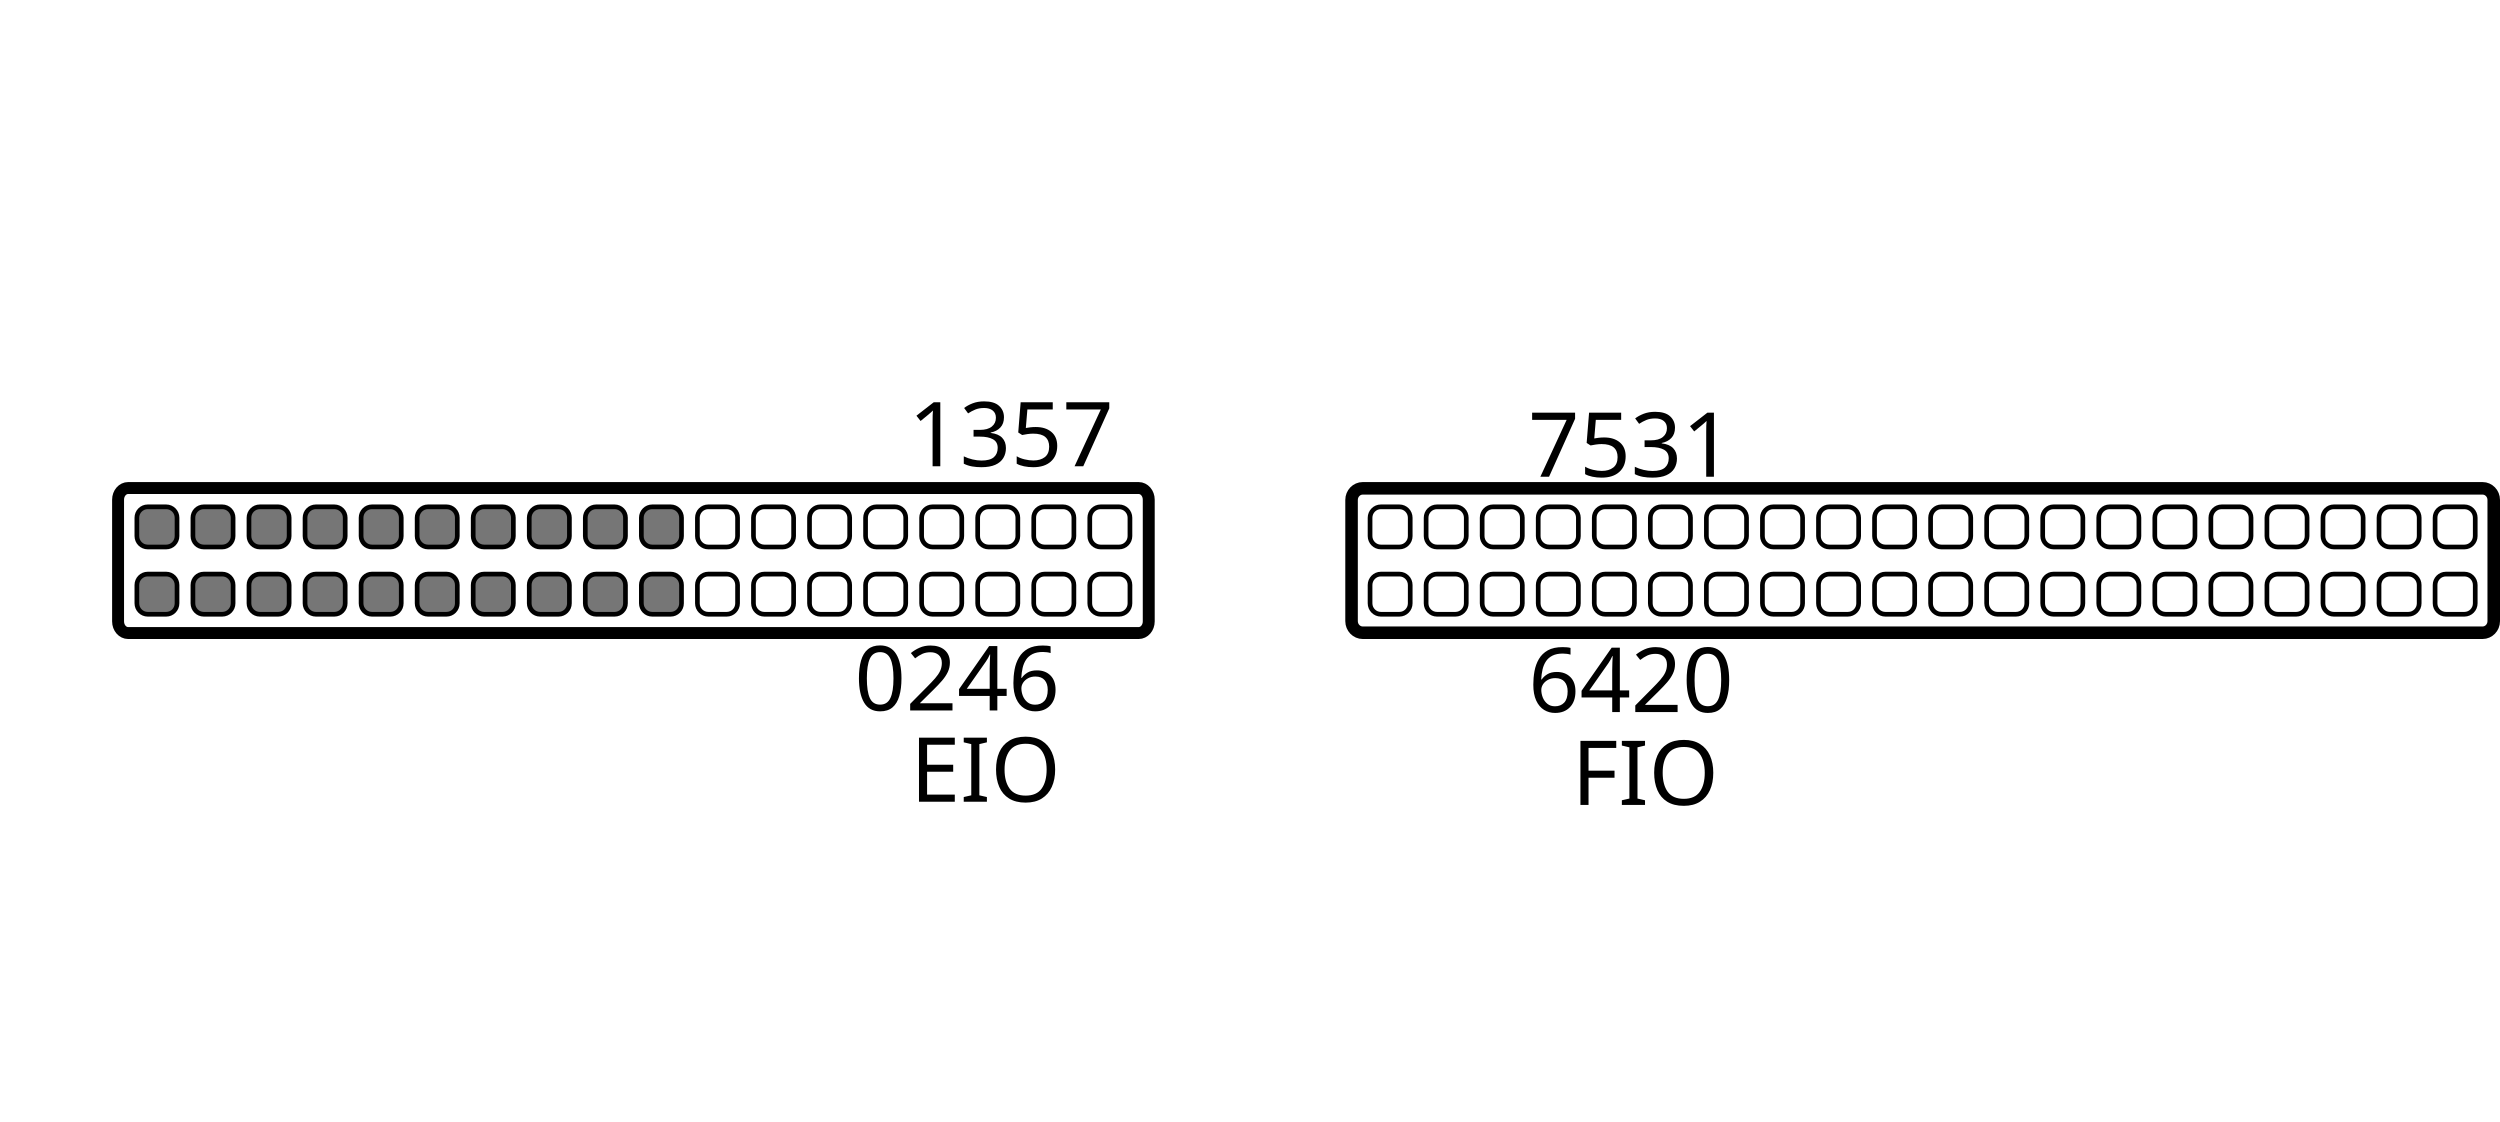
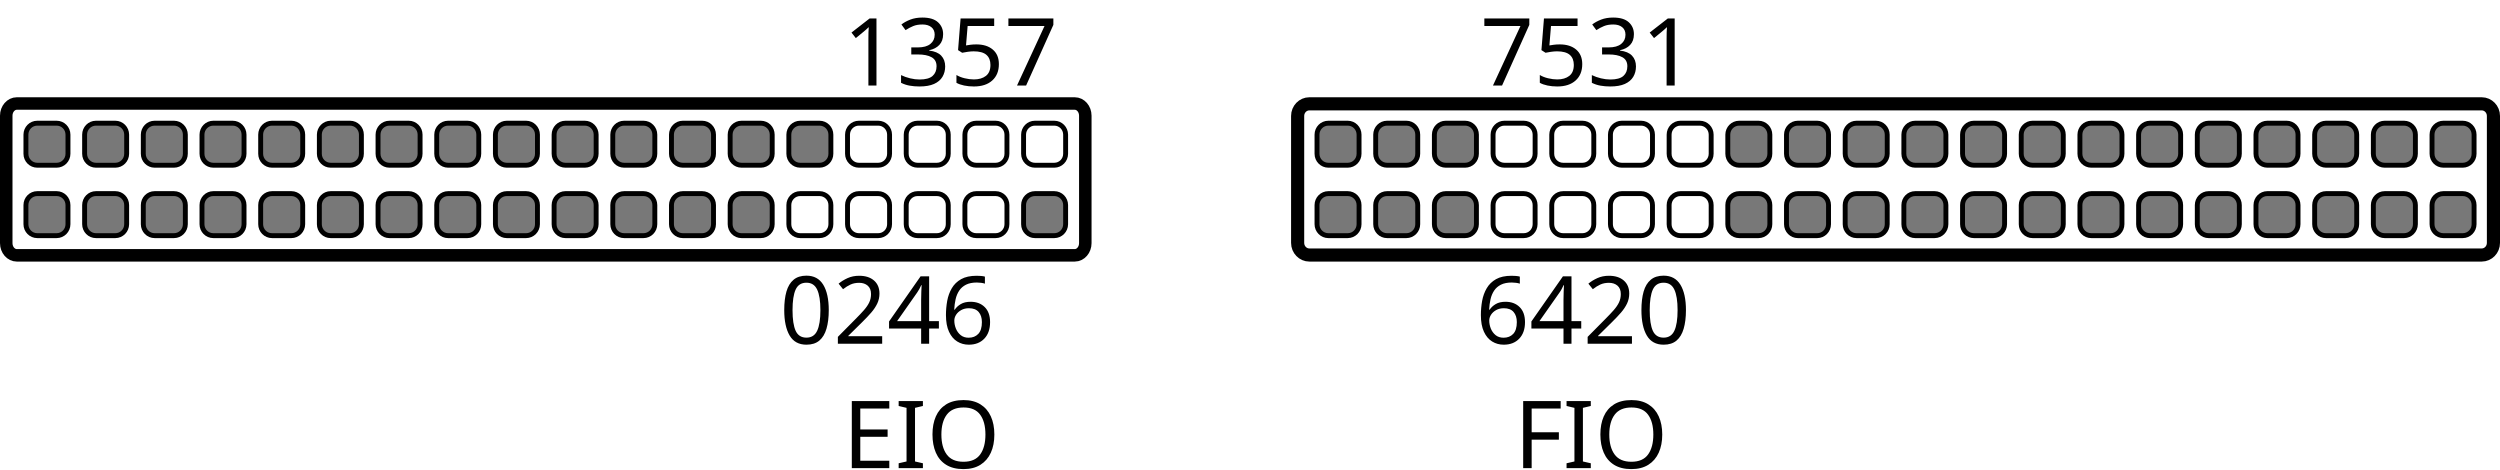
- <svg xmlns="http://www.w3.org/2000/svg" width="1115" height="500" id="svg2" version="1.1">
+ <svg xmlns="http://www.w3.org/2000/svg" width="1065" height="200" id="svg2" version="1.1">
  <defs id="defs4" />
-   <g id="layer1" transform="translate(0,-552.3622)">
-     <rect style="fill:none;stroke:#000000;stroke-width:5.321;stroke-miterlimit:4;stroke-opacity:1;stroke-dasharray:none" id="rect2985" width="459.679" height="64.679" x="52.661" y="770.023" rx="4.506" ry="5.192" />
-     <rect style="fill:#767676;stroke:#000000;stroke-width:2.09;stroke-miterlimit:4;stroke-opacity:1;stroke-dasharray:none;fill-opacity:1" id="rect3757-7-2" width="17.91" height="17.91" x="61.045" y="778.407" rx="4.824" ry="4.88" />
-     <rect style="fill:#767676;stroke:#000000;stroke-width:2.09;stroke-miterlimit:4;stroke-opacity:1;stroke-dasharray:none;fill-opacity:1" id="rect3757-7-0-4" width="17.91" height="17.91" x="61.045" y="808.407" rx="4.824" ry="4.88" />
-     <rect style="fill:#767676;stroke:#000000;stroke-width:2.09;stroke-miterlimit:4;stroke-opacity:1;stroke-dasharray:none;fill-opacity:1" id="rect3757-7-3-9" width="17.91" height="17.91" x="86.045" y="778.407" rx="4.824" ry="4.88" />
-     <rect style="fill:#767676;stroke:#000000;stroke-width:2.09;stroke-miterlimit:4;stroke-opacity:1;stroke-dasharray:none;fill-opacity:1" id="rect3757-7-0-5-9" width="17.91" height="17.91" x="86.045" y="808.407" rx="4.824" ry="4.88" />
-     <rect style="fill:#767676;stroke:#000000;stroke-width:2.09;stroke-miterlimit:4;stroke-opacity:1;stroke-dasharray:none;fill-opacity:1" id="rect3757-7-7" width="17.91" height="17.91" x="111.045" y="778.407" rx="4.824" ry="4.88" />
-     <rect style="fill:#767676;stroke:#000000;stroke-width:2.09;stroke-miterlimit:4;stroke-opacity:1;stroke-dasharray:none;fill-opacity:1" id="rect3757-7-0-8" width="17.91" height="17.91" x="111.045" y="808.407" rx="4.824" ry="4.88" />
-     <rect style="fill:#767676;stroke:#000000;stroke-width:2.09;stroke-miterlimit:4;stroke-opacity:1;stroke-dasharray:none;fill-opacity:1" id="rect3757-7-3-2" width="17.91" height="17.91" x="136.045" y="778.407" rx="4.824" ry="4.88" />
-     <rect style="fill:#767676;stroke:#000000;stroke-width:2.09;stroke-miterlimit:4;stroke-opacity:1;stroke-dasharray:none;fill-opacity:1" id="rect3757-7-0-5-0" width="17.91" height="17.91" x="136.045" y="808.407" rx="4.824" ry="4.88" />
-     <rect style="fill:#767676;stroke:#000000;stroke-width:2.09;stroke-miterlimit:4;stroke-opacity:1;stroke-dasharray:none;fill-opacity:1" id="rect3757-7-2-7" width="17.91" height="17.91" x="161.045" y="778.407" rx="4.824" ry="4.88" />
-     <rect style="fill:#767676;stroke:#000000;stroke-width:2.09;stroke-miterlimit:4;stroke-opacity:1;stroke-dasharray:none;fill-opacity:1" id="rect3757-7-0-4-1" width="17.91" height="17.91" x="161.045" y="808.407" rx="4.824" ry="4.88" />
-     <rect style="fill:#767676;stroke:#000000;stroke-width:2.09;stroke-miterlimit:4;stroke-opacity:1;stroke-dasharray:none;fill-opacity:1" id="rect3757-7-3-9-4" width="17.91" height="17.91" x="186.045" y="778.407" rx="4.824" ry="4.88" />
-     <rect style="fill:#767676;stroke:#000000;stroke-width:2.09;stroke-miterlimit:4;stroke-opacity:1;stroke-dasharray:none;fill-opacity:1" id="rect3757-7-0-5-9-6" width="17.91" height="17.91" x="186.045" y="808.407" rx="4.824" ry="4.88" />
-     <rect style="fill:#767676;stroke:#000000;stroke-width:2.09;stroke-miterlimit:4;stroke-opacity:1;stroke-dasharray:none;fill-opacity:1" id="rect3757-7-2-7-3" width="17.91" height="17.91" x="236.045" y="778.407" rx="4.824" ry="4.88" />
-     <rect style="fill:#767676;stroke:#000000;stroke-width:2.09;stroke-miterlimit:4;stroke-opacity:1;stroke-dasharray:none;fill-opacity:1" id="rect3757-7-0-4-1-9" width="17.91" height="17.91" x="236.045" y="808.407" rx="4.824" ry="4.88" />
-     <rect style="fill:#767676;stroke:#000000;stroke-width:2.09;stroke-miterlimit:4;stroke-opacity:1;stroke-dasharray:none;fill-opacity:1" id="rect3757-7-3-9-4-9" width="17.91" height="17.91" x="211.045" y="778.407" rx="4.824" ry="4.88" />
-     <rect style="fill:#767676;stroke:#000000;stroke-width:2.09;stroke-miterlimit:4;stroke-opacity:1;stroke-dasharray:none;fill-opacity:1" id="rect3757-7-0-5-9-6-1" width="17.91" height="17.91" x="211.045" y="808.407" rx="4.824" ry="4.88" />
-     <rect style="fill:#767676;stroke:#000000;stroke-width:2.09;stroke-miterlimit:4;stroke-opacity:1;stroke-dasharray:none;fill-opacity:1" id="rect3757-7-31" width="17.91" height="17.91" x="261.045" y="778.407" rx="4.824" ry="4.88" />
-     <rect style="fill:#767676;stroke:#000000;stroke-width:2.09;stroke-miterlimit:4;stroke-opacity:1;stroke-dasharray:none;fill-opacity:1" id="rect3757-7-0-9" width="17.91" height="17.91" x="261.045" y="808.407" rx="4.824" ry="4.88" />
-     <rect style="fill:#767676;stroke:#000000;stroke-width:2.09;stroke-miterlimit:4;stroke-opacity:1;stroke-dasharray:none;fill-opacity:1" id="rect3757-7-3-96" width="17.91" height="17.91" x="286.045" y="778.407" rx="4.824" ry="4.88" />
-     <rect style="fill:#767676;stroke:#000000;stroke-width:2.09;stroke-miterlimit:4;stroke-opacity:1;stroke-dasharray:none;fill-opacity:1" id="rect3757-7-0-5-1" width="17.91" height="17.91" x="286.045" y="808.407" rx="4.824" ry="4.88" />
-     <rect style="fill:none;stroke:#000000;stroke-width:2.09;stroke-miterlimit:4;stroke-opacity:1;stroke-dasharray:none" id="rect3757-7-2-71" width="17.91" height="17.91" x="311.045" y="778.407" rx="4.824" ry="4.88" />
-     <rect style="fill:none;stroke:#000000;stroke-width:2.09;stroke-miterlimit:4;stroke-opacity:1;stroke-dasharray:none" id="rect3757-7-0-4-4" width="17.91" height="17.91" x="311.045" y="808.407" rx="4.824" ry="4.88" />
-     <rect style="fill:none;stroke:#000000;stroke-width:2.09;stroke-miterlimit:4;stroke-opacity:1;stroke-dasharray:none" id="rect3757-7-3-9-0" width="17.91" height="17.91" x="336.045" y="778.407" rx="4.824" ry="4.88" />
-     <rect style="fill:none;stroke:#000000;stroke-width:2.09;stroke-miterlimit:4;stroke-opacity:1;stroke-dasharray:none" id="rect3757-7-0-5-9-2" width="17.91" height="17.91" x="336.045" y="808.407" rx="4.824" ry="4.88" />
-     <rect style="fill:none;stroke:#000000;stroke-width:2.09;stroke-miterlimit:4;stroke-opacity:1;stroke-dasharray:none" id="rect3757-7-7-5" width="17.91" height="17.91" x="361.045" y="778.407" rx="4.824" ry="4.88" />
-     <rect style="fill:none;stroke:#000000;stroke-width:2.09;stroke-miterlimit:4;stroke-opacity:1;stroke-dasharray:none" id="rect3757-7-0-8-8" width="17.91" height="17.91" x="361.045" y="808.407" rx="4.824" ry="4.88" />
-     <rect style="fill:none;stroke:#000000;stroke-width:2.09;stroke-miterlimit:4;stroke-opacity:1;stroke-dasharray:none" id="rect3757-7-3-2-0" width="17.91" height="17.91" x="386.045" y="778.407" rx="4.824" ry="4.88" />
-     <rect style="fill:none;stroke:#000000;stroke-width:2.09;stroke-miterlimit:4;stroke-opacity:1;stroke-dasharray:none" id="rect3757-7-0-5-0-1" width="17.91" height="17.91" x="386.045" y="808.407" rx="4.824" ry="4.88" />
-     <rect style="fill:none;stroke:#000000;stroke-width:2.09;stroke-miterlimit:4;stroke-opacity:1;stroke-dasharray:none" id="rect3757-7-2-7-6" width="17.91" height="17.91" x="411.045" y="778.407" rx="4.824" ry="4.88" />
-     <rect style="fill:none;stroke:#000000;stroke-width:2.09;stroke-miterlimit:4;stroke-opacity:1;stroke-dasharray:none" id="rect3757-7-0-4-1-97" width="17.91" height="17.91" x="411.045" y="808.407" rx="4.824" ry="4.88" />
-     <rect style="fill:none;stroke:#000000;stroke-width:2.09;stroke-miterlimit:4;stroke-opacity:1;stroke-dasharray:none" id="rect3757-7-3-9-4-0" width="17.91" height="17.91" x="436.045" y="778.407" rx="4.824" ry="4.88" />
-     <rect style="fill:none;stroke:#000000;stroke-width:2.09;stroke-miterlimit:4;stroke-opacity:1;stroke-dasharray:none" id="rect3757-7-0-5-9-6-5" width="17.91" height="17.91" x="436.045" y="808.407" rx="4.824" ry="4.88" />
-     <rect style="fill:none;stroke:#000000;stroke-width:2.09;stroke-miterlimit:4;stroke-opacity:1;stroke-dasharray:none" id="rect3757-7-2-7-3-1" width="17.91" height="17.91" x="486.045" y="778.407" rx="4.824" ry="4.88" />
-     <rect style="fill:none;stroke:#000000;stroke-width:2.09;stroke-miterlimit:4;stroke-opacity:1;stroke-dasharray:none" id="rect3757-7-0-4-1-9-3" width="17.91" height="17.91" x="486.045" y="808.407" rx="4.824" ry="4.88" />
-     <rect style="fill:none;stroke:#000000;stroke-width:2.09;stroke-miterlimit:4;stroke-opacity:1;stroke-dasharray:none;fill-opacity:1" id="rect3757-7-3-9-4-9-2" width="17.91" height="17.91" x="461.045" y="778.407" rx="4.824" ry="4.88" />
-     <rect style="fill:none;stroke:#000000;stroke-width:2.09;stroke-miterlimit:4;stroke-opacity:1;stroke-dasharray:none" id="rect3757-7-0-5-9-6-1-9" width="17.91" height="17.91" x="461.045" y="808.407" rx="4.824" ry="4.88" />
-     <g id="g4463" transform="translate(0,215)">
-       <rect ry="5.17" rx="4.993" y="555.157" x="602.795" height="64.41" width="509.41" id="rect2985-3" style="fill:none;stroke:#000000;stroke-width:5.59;stroke-miterlimit:4;stroke-opacity:1;stroke-dasharray:none" />
-       <rect ry="4.88" rx="4.824" y="563.407" x="611.045" height="17.91" width="17.91" id="rect3757-7-1" style="fill:none;stroke:#000000;stroke-width:2.09;stroke-miterlimit:4;stroke-opacity:1;stroke-dasharray:none" />
-       <rect ry="4.88" rx="4.824" y="593.407" x="611.045" height="17.91" width="17.91" id="rect3757-7-0-99" style="fill:none;stroke:#000000;stroke-width:2.09;stroke-miterlimit:4;stroke-opacity:1;stroke-dasharray:none" />
-       <rect ry="4.88" rx="4.824" y="563.407" x="636.045" height="17.91" width="17.91" id="rect3757-7-3-7" style="fill:none;stroke:#000000;stroke-width:2.09;stroke-miterlimit:4;stroke-opacity:1;stroke-dasharray:none" />
-       <rect ry="4.88" rx="4.824" y="593.407" x="636.045" height="17.91" width="17.91" id="rect3757-7-0-5-09" style="fill:none;stroke:#000000;stroke-width:2.09;stroke-miterlimit:4;stroke-opacity:1;stroke-dasharray:none" />
-       <rect ry="4.88" rx="4.824" y="563.407" x="661.045" height="17.91" width="17.91" id="rect3757-7-2-6" style="fill:none;stroke:#000000;stroke-width:2.09;stroke-miterlimit:4;stroke-opacity:1;stroke-dasharray:none" />
-       <rect ry="4.88" rx="4.824" y="593.407" x="661.045" height="17.91" width="17.91" id="rect3757-7-0-4-6" style="fill:none;stroke:#000000;stroke-width:2.09;stroke-miterlimit:4;stroke-opacity:1;stroke-dasharray:none" />
-       <rect ry="4.88" rx="4.824" y="563.407" x="686.045" height="17.91" width="17.91" id="rect3757-7-3-9-2" style="fill:none;stroke:#000000;stroke-width:2.09;stroke-miterlimit:4;stroke-opacity:1;stroke-dasharray:none" />
-       <rect ry="4.88" rx="4.824" y="593.407" x="686.045" height="17.91" width="17.91" id="rect3757-7-0-5-9-8" style="fill:none;stroke:#000000;stroke-width:2.09;stroke-miterlimit:4;stroke-opacity:1;stroke-dasharray:none" />
-       <rect ry="4.88" rx="4.824" y="563.407" x="711.045" height="17.91" width="17.91" id="rect3757-7-7-8" style="fill:none;stroke:#000000;stroke-width:2.09;stroke-miterlimit:4;stroke-opacity:1;stroke-dasharray:none" />
-       <rect ry="4.88" rx="4.824" y="593.407" x="711.045" height="17.91" width="17.91" id="rect3757-7-0-8-1" style="fill:none;stroke:#000000;stroke-width:2.09;stroke-miterlimit:4;stroke-opacity:1;stroke-dasharray:none" />
-       <rect ry="4.88" rx="4.824" y="563.407" x="736.045" height="17.91" width="17.91" id="rect3757-7-3-2-6" style="fill:none;stroke:#000000;stroke-width:2.09;stroke-miterlimit:4;stroke-opacity:1;stroke-dasharray:none" />
-       <rect ry="4.88" rx="4.824" y="593.407" x="736.045" height="17.91" width="17.91" id="rect3757-7-0-5-0-5" style="fill:none;stroke:#000000;stroke-width:2.09;stroke-miterlimit:4;stroke-opacity:1;stroke-dasharray:none" />
-       <rect ry="4.88" rx="4.824" y="563.407" x="761.045" height="17.91" width="17.91" id="rect3757-7-2-7-7" style="fill:none;stroke:#000000;stroke-width:2.09;stroke-miterlimit:4;stroke-opacity:1;stroke-dasharray:none" />
-       <rect ry="4.88" rx="4.824" y="593.407" x="761.045" height="17.91" width="17.91" id="rect3757-7-0-4-1-93" style="fill:none;stroke:#000000;stroke-width:2.09;stroke-miterlimit:4;stroke-opacity:1;stroke-dasharray:none" />
-       <rect ry="4.88" rx="4.824" y="563.407" x="786.045" height="17.91" width="17.91" id="rect3757-7-3-9-4-7" style="fill:none;stroke:#000000;stroke-width:2.09;stroke-miterlimit:4;stroke-opacity:1;stroke-dasharray:none" />
-       <rect ry="4.88" rx="4.824" y="593.407" x="786.045" height="17.91" width="17.91" id="rect3757-7-0-5-9-6-4" style="fill:none;stroke:#000000;stroke-width:2.09;stroke-miterlimit:4;stroke-opacity:1;stroke-dasharray:none" />
-       <rect ry="4.88" rx="4.824" y="563.407" x="836.045" height="17.91" width="17.91" id="rect3757-7-2-7-3-5" style="fill:none;stroke:#000000;stroke-width:2.09;stroke-miterlimit:4;stroke-opacity:1;stroke-dasharray:none" />
-       <rect ry="4.88" rx="4.824" y="593.407" x="836.045" height="17.91" width="17.91" id="rect3757-7-0-4-1-9-5" style="fill:none;stroke:#000000;stroke-width:2.09;stroke-miterlimit:4;stroke-opacity:1;stroke-dasharray:none" />
-       <rect ry="4.88" rx="4.824" y="563.407" x="811.045" height="17.91" width="17.91" id="rect3757-7-3-9-4-9-7" style="fill:none;stroke:#000000;stroke-width:2.09;stroke-miterlimit:4;stroke-opacity:1;stroke-dasharray:none" />
-       <rect ry="4.88" rx="4.824" y="593.407" x="811.045" height="17.91" width="17.91" id="rect3757-7-0-5-9-6-1-4" style="fill:none;stroke:#000000;stroke-width:2.09;stroke-miterlimit:4;stroke-opacity:1;stroke-dasharray:none" />
-       <rect ry="4.88" rx="4.824" y="563.407" x="861.045" height="17.91" width="17.91" id="rect3757-7-31-9" style="fill:none;stroke:#000000;stroke-width:2.09;stroke-miterlimit:4;stroke-opacity:1;stroke-dasharray:none" />
-       <rect ry="4.88" rx="4.824" y="593.407" x="861.045" height="17.91" width="17.91" id="rect3757-7-0-9-1" style="fill:none;stroke:#000000;stroke-width:2.09;stroke-miterlimit:4;stroke-opacity:1;stroke-dasharray:none" />
-       <rect ry="4.88" rx="4.824" y="563.407" x="886.045" height="17.91" width="17.91" id="rect3757-7-3-96-9" style="fill:none;stroke:#000000;stroke-width:2.09;stroke-miterlimit:4;stroke-opacity:1;stroke-dasharray:none" />
-       <rect ry="4.88" rx="4.824" y="593.407" x="886.045" height="17.91" width="17.91" id="rect3757-7-0-5-1-9" style="fill:none;stroke:#000000;stroke-width:2.09;stroke-miterlimit:4;stroke-opacity:1;stroke-dasharray:none" />
-       <rect ry="4.88" rx="4.824" y="563.407" x="911.045" height="17.91" width="17.91" id="rect3757-7-2-71-4" style="fill:none;stroke:#000000;stroke-width:2.09;stroke-miterlimit:4;stroke-opacity:1;stroke-dasharray:none" />
-       <rect ry="4.88" rx="4.824" y="593.407" x="911.045" height="17.91" width="17.91" id="rect3757-7-0-4-4-9" style="fill:none;stroke:#000000;stroke-width:2.09;stroke-miterlimit:4;stroke-opacity:1;stroke-dasharray:none" />
-       <rect ry="4.88" rx="4.824" y="563.407" x="936.045" height="17.91" width="17.91" id="rect3757-7-3-9-0-0" style="fill:none;stroke:#000000;stroke-width:2.09;stroke-miterlimit:4;stroke-opacity:1;stroke-dasharray:none" />
-       <rect ry="4.88" rx="4.824" y="593.407" x="936.045" height="17.91" width="17.91" id="rect3757-7-0-5-9-2-5" style="fill:none;stroke:#000000;stroke-width:2.09;stroke-miterlimit:4;stroke-opacity:1;stroke-dasharray:none" />
-       <rect ry="4.88" rx="4.824" y="563.407" x="961.045" height="17.91" width="17.91" id="rect3757-7-7-5-1" style="fill:none;stroke:#000000;stroke-width:2.09;stroke-miterlimit:4;stroke-opacity:1;stroke-dasharray:none" />
-       <rect ry="4.88" rx="4.824" y="593.407" x="961.045" height="17.91" width="17.91" id="rect3757-7-0-8-8-1" style="fill:none;stroke:#000000;stroke-width:2.09;stroke-miterlimit:4;stroke-opacity:1;stroke-dasharray:none" />
-       <rect ry="4.88" rx="4.824" y="563.407" x="986.045" height="17.91" width="17.91" id="rect3757-7-3-2-0-7" style="fill:none;stroke:#000000;stroke-width:2.09;stroke-miterlimit:4;stroke-opacity:1;stroke-dasharray:none" />
-       <rect ry="4.88" rx="4.824" y="593.407" x="986.045" height="17.91" width="17.91" id="rect3757-7-0-5-0-1-8" style="fill:none;stroke:#000000;stroke-width:2.09;stroke-miterlimit:4;stroke-opacity:1;stroke-dasharray:none" />
-       <rect ry="4.88" rx="4.824" y="563.407" x="1011.045" height="17.91" width="17.91" id="rect3757-7-2-7-6-2" style="fill:none;stroke:#000000;stroke-width:2.09;stroke-miterlimit:4;stroke-opacity:1;stroke-dasharray:none" />
-       <rect ry="4.88" rx="4.824" y="593.407" x="1011.045" height="17.91" width="17.91" id="rect3757-7-0-4-1-97-8" style="fill:none;stroke:#000000;stroke-width:2.09;stroke-miterlimit:4;stroke-opacity:1;stroke-dasharray:none" />
-       <rect ry="4.88" rx="4.824" y="563.407" x="1036.045" height="17.91" width="17.91" id="rect3757-7-3-9-4-0-6" style="fill:none;stroke:#000000;stroke-width:2.09;stroke-miterlimit:4;stroke-opacity:1;stroke-dasharray:none" />
-       <rect ry="4.88" rx="4.824" y="593.407" x="1036.045" height="17.91" width="17.91" id="rect3757-7-0-5-9-6-5-8" style="fill:none;stroke:#000000;stroke-width:2.09;stroke-miterlimit:4;stroke-opacity:1;stroke-dasharray:none" />
-       <rect ry="4.88" rx="4.824" y="563.407" x="1086.045" height="17.91" width="17.91" id="rect3757-7-2-7-3-1-0" style="fill:none;stroke:#000000;stroke-width:2.09;stroke-miterlimit:4;stroke-opacity:1;stroke-dasharray:none" />
-       <rect ry="4.88" rx="4.824" y="593.407" x="1086.045" height="17.91" width="17.91" id="rect3757-7-0-4-1-9-3-5" style="fill:none;stroke:#000000;stroke-width:2.09;stroke-miterlimit:4;stroke-opacity:1;stroke-dasharray:none" />
-       <rect ry="4.88" rx="4.824" y="563.407" x="1061.045" height="17.91" width="17.91" id="rect3757-7-3-9-4-9-2-8" style="fill:none;stroke:#000000;stroke-width:2.09;stroke-miterlimit:4;stroke-opacity:1;stroke-dasharray:none" />
-       <rect ry="4.88" rx="4.824" y="593.407" x="1061.045" height="17.91" width="17.91" id="rect3757-7-0-5-9-6-1-9-4" style="fill:none;stroke:#000000;stroke-width:2.09;stroke-miterlimit:4;stroke-opacity:1;stroke-dasharray:none" />
+   <g id="layer1" transform="translate(0,-852.3622)">
+     <g id="g4064" transform="translate(-50,306.7461)">
+       <g transform="translate(0,-180.3125)" id="g4014">
+         <g id="g3883">
+           <rect ry="5.17" rx="4.993" y="770.157" x="602.795" height="64.41" width="509.41" id="rect2985-3" style="fill:none;stroke:#000000;stroke-width:5.59;stroke-miterlimit:4;stroke-opacity:1;stroke-dasharray:none" />
+           <rect ry="4.88" rx="4.824" y="778.407" x="611.045" height="17.91" width="17.91" id="rect3757-7-1" style="fill:#787878;fill-opacity:1;stroke:#000000;stroke-width:2.09;stroke-miterlimit:4;stroke-opacity:1;stroke-dasharray:none" />
+           <rect ry="4.88" rx="4.824" y="808.407" x="611.045" height="17.91" width="17.91" id="rect3757-7-0-99" style="fill:#787878;fill-opacity:1;stroke:#000000;stroke-width:2.09;stroke-miterlimit:4;stroke-opacity:1;stroke-dasharray:none" />
+           <rect ry="4.88" rx="4.824" y="778.407" x="636.045" height="17.91" width="17.91" id="rect3757-7-3-7" style="fill:#787878;fill-opacity:1;stroke:#000000;stroke-width:2.09;stroke-miterlimit:4;stroke-opacity:1;stroke-dasharray:none" />
+           <rect ry="4.88" rx="4.824" y="808.407" x="636.045" height="17.91" width="17.91" id="rect3757-7-0-5-09" style="fill:#787878;fill-opacity:1;stroke:#000000;stroke-width:2.09;stroke-miterlimit:4;stroke-opacity:1;stroke-dasharray:none" />
+           <rect ry="4.88" rx="4.824" y="778.407" x="661.045" height="17.91" width="17.91" id="rect3757-7-2-6" style="fill:#787878;fill-opacity:1;stroke:#000000;stroke-width:2.09;stroke-miterlimit:4;stroke-opacity:1;stroke-dasharray:none" />
+           <rect ry="4.88" rx="4.824" y="808.407" x="661.045" height="17.91" width="17.91" id="rect3757-7-0-4-6" style="fill:#787878;fill-opacity:1;stroke:#000000;stroke-width:2.09;stroke-miterlimit:4;stroke-opacity:1;stroke-dasharray:none" />
+           <rect ry="4.88" rx="4.824" y="778.407" x="686.045" height="17.91" width="17.91" id="rect3757-7-3-9-2" style="fill:none;stroke:#000000;stroke-width:2.09;stroke-miterlimit:4;stroke-opacity:1;stroke-dasharray:none" />
+           <rect ry="4.88" rx="4.824" y="808.407" x="686.045" height="17.91" width="17.91" id="rect3757-7-0-5-9-8" style="fill:none;stroke:#000000;stroke-width:2.09;stroke-miterlimit:4;stroke-opacity:1;stroke-dasharray:none" />
+           <rect ry="4.88" rx="4.824" y="778.407" x="711.045" height="17.91" width="17.91" id="rect3757-7-7-8" style="fill:none;stroke:#000000;stroke-width:2.09;stroke-miterlimit:4;stroke-opacity:1;stroke-dasharray:none" />
+           <rect ry="4.88" rx="4.824" y="808.407" x="711.045" height="17.91" width="17.91" id="rect3757-7-0-8-1" style="fill:none;stroke:#000000;stroke-width:2.09;stroke-miterlimit:4;stroke-opacity:1;stroke-dasharray:none" />
+           <rect ry="4.88" rx="4.824" y="778.407" x="736.045" height="17.91" width="17.91" id="rect3757-7-3-2-6" style="fill:none;stroke:#000000;stroke-width:2.09;stroke-miterlimit:4;stroke-opacity:1;stroke-dasharray:none" />
+           <rect ry="4.88" rx="4.824" y="808.407" x="736.045" height="17.91" width="17.91" id="rect3757-7-0-5-0-5" style="fill:none;stroke:#000000;stroke-width:2.09;stroke-miterlimit:4;stroke-opacity:1;stroke-dasharray:none" />
+           <rect ry="4.88" rx="4.824" y="778.407" x="761.045" height="17.91" width="17.91" id="rect3757-7-2-7-7" style="fill:none;stroke:#000000;stroke-width:2.09;stroke-miterlimit:4;stroke-opacity:1;stroke-dasharray:none" />
+           <rect ry="4.88" rx="4.824" y="808.407" x="761.045" height="17.91" width="17.91" id="rect3757-7-0-4-1-93" style="fill:none;stroke:#000000;stroke-width:2.09;stroke-miterlimit:4;stroke-opacity:1;stroke-dasharray:none" />
+           <rect ry="4.88" rx="4.824" y="778.407" x="786.045" height="17.91" width="17.91" id="rect3757-7-3-9-4-7" style="fill:#787878;fill-opacity:1;stroke:#000000;stroke-width:2.09;stroke-miterlimit:4;stroke-opacity:1;stroke-dasharray:none" />
+           <rect ry="4.88" rx="4.824" y="808.407" x="786.045" height="17.91" width="17.91" id="rect3757-7-0-5-9-6-4" style="fill:#787878;fill-opacity:1;stroke:#000000;stroke-width:2.09;stroke-miterlimit:4;stroke-opacity:1;stroke-dasharray:none" />
+           <rect ry="4.88" rx="4.824" y="778.407" x="836.045" height="17.91" width="17.91" id="rect3757-7-2-7-3-5" style="fill:#787878;fill-opacity:1;stroke:#000000;stroke-width:2.09;stroke-miterlimit:4;stroke-opacity:1;stroke-dasharray:none" />
+           <rect ry="4.88" rx="4.824" y="808.407" x="836.045" height="17.91" width="17.91" id="rect3757-7-0-4-1-9-5" style="fill:#787878;fill-opacity:1;stroke:#000000;stroke-width:2.09;stroke-miterlimit:4;stroke-opacity:1;stroke-dasharray:none" />
+           <rect ry="4.88" rx="4.824" y="778.407" x="811.045" height="17.91" width="17.91" id="rect3757-7-3-9-4-9-7" style="fill:#787878;fill-opacity:1;stroke:#000000;stroke-width:2.09;stroke-miterlimit:4;stroke-opacity:1;stroke-dasharray:none" />
+           <rect ry="4.88" rx="4.824" y="808.407" x="811.045" height="17.91" width="17.91" id="rect3757-7-0-5-9-6-1-4" style="fill:#787878;fill-opacity:1;stroke:#000000;stroke-width:2.09;stroke-miterlimit:4;stroke-opacity:1;stroke-dasharray:none" />
+           <rect ry="4.88" rx="4.824" y="778.407" x="861.045" height="17.91" width="17.91" id="rect3757-7-31-9" style="fill:#787878;fill-opacity:1;stroke:#000000;stroke-width:2.09;stroke-miterlimit:4;stroke-opacity:1;stroke-dasharray:none" />
+           <rect ry="4.88" rx="4.824" y="808.407" x="861.045" height="17.91" width="17.91" id="rect3757-7-0-9-1" style="fill:#787878;fill-opacity:1;stroke:#000000;stroke-width:2.09;stroke-miterlimit:4;stroke-opacity:1;stroke-dasharray:none" />
+           <rect ry="4.88" rx="4.824" y="778.407" x="886.045" height="17.91" width="17.91" id="rect3757-7-3-96-9" style="fill:#787878;fill-opacity:1;stroke:#000000;stroke-width:2.09;stroke-miterlimit:4;stroke-opacity:1;stroke-dasharray:none" />
+           <rect ry="4.88" rx="4.824" y="808.407" x="886.045" height="17.91" width="17.91" id="rect3757-7-0-5-1-9" style="fill:#787878;fill-opacity:1;stroke:#000000;stroke-width:2.09;stroke-miterlimit:4;stroke-opacity:1;stroke-dasharray:none" />
+           <rect ry="4.88" rx="4.824" y="778.407" x="911.045" height="17.91" width="17.91" id="rect3757-7-2-71-4" style="fill:#787878;fill-opacity:1;stroke:#000000;stroke-width:2.09;stroke-miterlimit:4;stroke-opacity:1;stroke-dasharray:none" />
+           <rect ry="4.88" rx="4.824" y="808.407" x="911.045" height="17.91" width="17.91" id="rect3757-7-0-4-4-9" style="fill:#787878;fill-opacity:1;stroke:#000000;stroke-width:2.09;stroke-miterlimit:4;stroke-opacity:1;stroke-dasharray:none" />
+           <rect ry="4.88" rx="4.824" y="778.407" x="936.045" height="17.91" width="17.91" id="rect3757-7-3-9-0-0" style="fill:#787878;fill-opacity:1;stroke:#000000;stroke-width:2.09;stroke-miterlimit:4;stroke-opacity:1;stroke-dasharray:none" />
+           <rect ry="4.88" rx="4.824" y="808.407" x="936.045" height="17.91" width="17.91" id="rect3757-7-0-5-9-2-5" style="fill:#787878;fill-opacity:1;stroke:#000000;stroke-width:2.09;stroke-miterlimit:4;stroke-opacity:1;stroke-dasharray:none" />
+           <rect ry="4.88" rx="4.824" y="778.407" x="961.045" height="17.91" width="17.91" id="rect3757-7-7-5-1" style="fill:#787878;fill-opacity:1;stroke:#000000;stroke-width:2.09;stroke-miterlimit:4;stroke-opacity:1;stroke-dasharray:none" />
+           <rect ry="4.88" rx="4.824" y="808.407" x="961.045" height="17.91" width="17.91" id="rect3757-7-0-8-8-1" style="fill:#787878;fill-opacity:1;stroke:#000000;stroke-width:2.09;stroke-miterlimit:4;stroke-opacity:1;stroke-dasharray:none" />
+           <rect ry="4.88" rx="4.824" y="778.407" x="986.045" height="17.91" width="17.91" id="rect3757-7-3-2-0-7" style="fill:#787878;fill-opacity:1;stroke:#000000;stroke-width:2.09;stroke-miterlimit:4;stroke-opacity:1;stroke-dasharray:none" />
+           <rect ry="4.88" rx="4.824" y="808.407" x="986.045" height="17.91" width="17.91" id="rect3757-7-0-5-0-1-8" style="fill:#787878;fill-opacity:1;stroke:#000000;stroke-width:2.09;stroke-miterlimit:4;stroke-opacity:1;stroke-dasharray:none" />
+           <rect ry="4.88" rx="4.824" y="778.407" x="1011.045" height="17.91" width="17.91" id="rect3757-7-2-7-6-2" style="fill:#787878;fill-opacity:1;stroke:#000000;stroke-width:2.09;stroke-miterlimit:4;stroke-opacity:1;stroke-dasharray:none" />
+           <rect ry="4.88" rx="4.824" y="808.407" x="1011.045" height="17.91" width="17.91" id="rect3757-7-0-4-1-97-8" style="fill:#787878;fill-opacity:1;stroke:#000000;stroke-width:2.09;stroke-miterlimit:4;stroke-opacity:1;stroke-dasharray:none" />
+           <rect ry="4.88" rx="4.824" y="778.407" x="1036.045" height="17.91" width="17.91" id="rect3757-7-3-9-4-0-6" style="fill:#787878;fill-opacity:1;stroke:#000000;stroke-width:2.09;stroke-miterlimit:4;stroke-opacity:1;stroke-dasharray:none" />
+           <rect ry="4.88" rx="4.824" y="808.407" x="1036.045" height="17.91" width="17.91" id="rect3757-7-0-5-9-6-5-8" style="fill:#787878;fill-opacity:1;stroke:#000000;stroke-width:2.09;stroke-miterlimit:4;stroke-opacity:1;stroke-dasharray:none" />
+           <rect ry="4.88" rx="4.824" y="778.407" x="1086.045" height="17.91" width="17.91" id="rect3757-7-2-7-3-1-0" style="fill:#787878;fill-opacity:1;stroke:#000000;stroke-width:2.09;stroke-miterlimit:4;stroke-opacity:1;stroke-dasharray:none" />
+           <rect ry="4.88" rx="4.824" y="808.407" x="1086.045" height="17.91" width="17.91" id="rect3757-7-0-4-1-9-3-5" style="fill:#787878;fill-opacity:1;stroke:#000000;stroke-width:2.09;stroke-miterlimit:4;stroke-opacity:1;stroke-dasharray:none" />
+           <rect ry="4.88" rx="4.824" y="778.407" x="1061.045" height="17.91" width="17.91" id="rect3757-7-3-9-4-9-2-8" style="fill:#787878;fill-opacity:1;stroke:#000000;stroke-width:2.09;stroke-miterlimit:4;stroke-opacity:1;stroke-dasharray:none" />
+           <rect ry="4.88" rx="4.824" y="808.407" x="1061.045" height="17.91" width="17.91" id="rect3757-7-0-5-9-6-1-9-4" style="fill:#787878;fill-opacity:1;stroke:#000000;stroke-width:2.09;stroke-miterlimit:4;stroke-opacity:1;stroke-dasharray:none" />
+         </g>
+         <text xml:space="preserve" style="font-size:40px;font-style:normal;font-weight:normal;line-height:125%;letter-spacing:0px;word-spacing:0px;fill:#000000;fill-opacity:1;stroke:none;font-family:Sans" x="695" y="925.362" id="text4506">
+           <tspan id="tspan4508" x="695" y="925.362">FIO</tspan>
+         </text>
+         <text xml:space="preserve" style="font-size:40px;font-style:normal;font-weight:normal;line-height:125%;letter-spacing:0px;word-spacing:0px;fill:#000000;fill-opacity:1;stroke:none;font-family:Sans" x="678.651" y="872.362" id="text4514">
+           <tspan x="678.651" y="872.362" id="tspan4518">6420</tspan>
+         </text>
+         <text xml:space="preserve" style="font-size:40px;font-style:normal;font-weight:normal;line-height:125%;letter-spacing:0px;word-spacing:0px;fill:#000000;fill-opacity:1;stroke:none;font-family:Sans" x="680.567" y="762.362" id="text4514-6">
+           <tspan x="680.567" y="762.362" id="tspan4518-7">7531</tspan>
+         </text>
+       </g>
+       <g transform="translate(0,-180.3125)" id="g3967">
+         <g id="g3926">
+           <rect ry="5.192" rx="4.506" y="770.023" x="52.661" height="64.679" width="459.679" id="rect2985" style="fill:none;stroke:#000000;stroke-width:5.321;stroke-miterlimit:4;stroke-opacity:1;stroke-dasharray:none" />
+           <rect ry="4.88" rx="4.824" y="778.407" x="61.045" height="17.91" width="17.91" id="rect3757-7-2" style="fill:#787878;fill-opacity:1;stroke:#000000;stroke-width:2.09;stroke-miterlimit:4;stroke-opacity:1;stroke-dasharray:none" />
+           <rect ry="4.88" rx="4.824" y="808.407" x="61.045" height="17.91" width="17.91" id="rect3757-7-0-4" style="fill:#787878;fill-opacity:1;stroke:#000000;stroke-width:2.09;stroke-miterlimit:4;stroke-opacity:1;stroke-dasharray:none" />
+           <rect ry="4.88" rx="4.824" y="778.407" x="86.045" height="17.91" width="17.91" id="rect3757-7-3-9" style="fill:#787878;fill-opacity:1;stroke:#000000;stroke-width:2.09;stroke-miterlimit:4;stroke-opacity:1;stroke-dasharray:none" />
+           <rect ry="4.88" rx="4.824" y="808.407" x="86.045" height="17.91" width="17.91" id="rect3757-7-0-5-9" style="fill:#787878;fill-opacity:1;stroke:#000000;stroke-width:2.09;stroke-miterlimit:4;stroke-opacity:1;stroke-dasharray:none" />
+           <rect ry="4.88" rx="4.824" y="778.407" x="111.045" height="17.91" width="17.91" id="rect3757-7-7" style="fill:#787878;fill-opacity:1;stroke:#000000;stroke-width:2.09;stroke-miterlimit:4;stroke-opacity:1;stroke-dasharray:none" />
+           <rect ry="4.88" rx="4.824" y="808.407" x="111.045" height="17.91" width="17.91" id="rect3757-7-0-8" style="fill:#787878;fill-opacity:1;stroke:#000000;stroke-width:2.09;stroke-miterlimit:4;stroke-opacity:1;stroke-dasharray:none" />
+           <rect ry="4.88" rx="4.824" y="778.407" x="136.045" height="17.91" width="17.91" id="rect3757-7-3-2" style="fill:#787878;fill-opacity:1;stroke:#000000;stroke-width:2.09;stroke-miterlimit:4;stroke-opacity:1;stroke-dasharray:none" />
+           <rect ry="4.88" rx="4.824" y="808.407" x="136.045" height="17.91" width="17.91" id="rect3757-7-0-5-0" style="fill:#787878;fill-opacity:1;stroke:#000000;stroke-width:2.09;stroke-miterlimit:4;stroke-opacity:1;stroke-dasharray:none" />
+           <rect ry="4.88" rx="4.824" y="778.407" x="161.045" height="17.91" width="17.91" id="rect3757-7-2-7" style="fill:#787878;fill-opacity:1;stroke:#000000;stroke-width:2.09;stroke-miterlimit:4;stroke-opacity:1;stroke-dasharray:none" />
+           <rect ry="4.88" rx="4.824" y="808.407" x="161.045" height="17.91" width="17.91" id="rect3757-7-0-4-1" style="fill:#787878;fill-opacity:1;stroke:#000000;stroke-width:2.09;stroke-miterlimit:4;stroke-opacity:1;stroke-dasharray:none" />
+           <rect ry="4.88" rx="4.824" y="778.407" x="186.045" height="17.91" width="17.91" id="rect3757-7-3-9-4" style="fill:#787878;fill-opacity:1;stroke:#000000;stroke-width:2.09;stroke-miterlimit:4;stroke-opacity:1;stroke-dasharray:none" />
+           <rect ry="4.88" rx="4.824" y="808.407" x="186.045" height="17.91" width="17.91" id="rect3757-7-0-5-9-6" style="fill:#787878;fill-opacity:1;stroke:#000000;stroke-width:2.09;stroke-miterlimit:4;stroke-opacity:1;stroke-dasharray:none" />
+           <rect ry="4.88" rx="4.824" y="778.407" x="236.045" height="17.91" width="17.91" id="rect3757-7-2-7-3" style="fill:#787878;fill-opacity:1;stroke:#000000;stroke-width:2.09;stroke-miterlimit:4;stroke-opacity:1;stroke-dasharray:none" />
+           <rect ry="4.88" rx="4.824" y="808.407" x="236.045" height="17.91" width="17.91" id="rect3757-7-0-4-1-9" style="fill:#787878;fill-opacity:1;stroke:#000000;stroke-width:2.09;stroke-miterlimit:4;stroke-opacity:1;stroke-dasharray:none" />
+           <rect ry="4.88" rx="4.824" y="778.407" x="211.045" height="17.91" width="17.91" id="rect3757-7-3-9-4-9" style="fill:#787878;fill-opacity:1;stroke:#000000;stroke-width:2.09;stroke-miterlimit:4;stroke-opacity:1;stroke-dasharray:none" />
+           <rect ry="4.88" rx="4.824" y="808.407" x="211.045" height="17.91" width="17.91" id="rect3757-7-0-5-9-6-1" style="fill:#787878;fill-opacity:1;stroke:#000000;stroke-width:2.09;stroke-miterlimit:4;stroke-opacity:1;stroke-dasharray:none" />
+           <rect ry="4.88" rx="4.824" y="778.407" x="261.045" height="17.91" width="17.91" id="rect3757-7-31" style="fill:#787878;fill-opacity:1;stroke:#000000;stroke-width:2.09;stroke-miterlimit:4;stroke-opacity:1;stroke-dasharray:none" />
+           <rect ry="4.88" rx="4.824" y="808.407" x="261.045" height="17.91" width="17.91" id="rect3757-7-0-9" style="fill:#787878;fill-opacity:1;stroke:#000000;stroke-width:2.09;stroke-miterlimit:4;stroke-opacity:1;stroke-dasharray:none" />
+           <rect ry="4.88" rx="4.824" y="778.407" x="286.045" height="17.91" width="17.91" id="rect3757-7-3-96" style="fill:#787878;fill-opacity:1;stroke:#000000;stroke-width:2.09;stroke-miterlimit:4;stroke-opacity:1;stroke-dasharray:none" />
+           <rect ry="4.88" rx="4.824" y="808.407" x="286.045" height="17.91" width="17.91" id="rect3757-7-0-5-1" style="fill:#787878;fill-opacity:1;stroke:#000000;stroke-width:2.09;stroke-miterlimit:4;stroke-opacity:1;stroke-dasharray:none" />
+           <rect ry="4.88" rx="4.824" y="778.407" x="311.045" height="17.91" width="17.91" id="rect3757-7-2-71" style="fill:#787878;fill-opacity:1;stroke:#000000;stroke-width:2.09;stroke-miterlimit:4;stroke-opacity:1;stroke-dasharray:none" />
+           <rect ry="4.88" rx="4.824" y="808.407" x="311.045" height="17.91" width="17.91" id="rect3757-7-0-4-4" style="fill:#787878;fill-opacity:1;stroke:#000000;stroke-width:2.09;stroke-miterlimit:4;stroke-opacity:1;stroke-dasharray:none" />
+           <rect ry="4.88" rx="4.824" y="778.407" x="336.045" height="17.91" width="17.91" id="rect3757-7-3-9-0" style="fill:#787878;fill-opacity:1;stroke:#000000;stroke-width:2.09;stroke-miterlimit:4;stroke-opacity:1;stroke-dasharray:none" />
+           <rect ry="4.88" rx="4.824" y="808.407" x="336.045" height="17.91" width="17.91" id="rect3757-7-0-5-9-2" style="fill:#787878;fill-opacity:1;stroke:#000000;stroke-width:2.09;stroke-miterlimit:4;stroke-opacity:1;stroke-dasharray:none" />
+           <rect ry="4.88" rx="4.824" y="778.407" x="361.045" height="17.91" width="17.91" id="rect3757-7-7-5" style="fill:#787878;fill-opacity:1;stroke:#000000;stroke-width:2.09;stroke-miterlimit:4;stroke-opacity:1;stroke-dasharray:none" />
+           <rect ry="4.88" rx="4.824" y="808.407" x="361.045" height="17.91" width="17.91" id="rect3757-7-0-8-8" style="fill:#787878;fill-opacity:1;stroke:#000000;stroke-width:2.09;stroke-miterlimit:4;stroke-opacity:1;stroke-dasharray:none" />
+           <rect ry="4.88" rx="4.824" y="778.407" x="386.045" height="17.91" width="17.91" id="rect3757-7-3-2-0" style="fill:#787878;fill-opacity:1;stroke:#000000;stroke-width:2.09;stroke-miterlimit:4;stroke-opacity:1;stroke-dasharray:none" />
+           <rect ry="4.88" rx="4.824" y="808.407" x="386.045" height="17.91" width="17.91" id="rect3757-7-0-5-0-1" style="fill:none;stroke:#000000;stroke-width:2.09;stroke-miterlimit:4;stroke-opacity:1;stroke-dasharray:none" />
+           <rect ry="4.88" rx="4.824" y="778.407" x="411.045" height="17.91" width="17.91" id="rect3757-7-2-7-6" style="fill:none;stroke:#000000;stroke-width:2.09;stroke-miterlimit:4;stroke-opacity:1;stroke-dasharray:none" />
+           <rect ry="4.88" rx="4.824" y="808.407" x="411.045" height="17.91" width="17.91" id="rect3757-7-0-4-1-97" style="fill:none;stroke:#000000;stroke-width:2.09;stroke-miterlimit:4;stroke-opacity:1;stroke-dasharray:none" />
+           <rect ry="4.88" rx="4.824" y="778.407" x="436.045" height="17.91" width="17.91" id="rect3757-7-3-9-4-0" style="fill:none;stroke:#000000;stroke-width:2.09;stroke-miterlimit:4;stroke-opacity:1;stroke-dasharray:none" />
+           <rect ry="4.88" rx="4.824" y="808.407" x="436.045" height="17.91" width="17.91" id="rect3757-7-0-5-9-6-5" style="fill:none;stroke:#000000;stroke-width:2.09;stroke-miterlimit:4;stroke-opacity:1;stroke-dasharray:none" />
+           <rect ry="4.88" rx="4.824" y="778.407" x="486.045" height="17.91" width="17.91" id="rect3757-7-2-7-3-1" style="fill:none;stroke:#000000;stroke-width:2.09;stroke-miterlimit:4;stroke-opacity:1;stroke-dasharray:none" />
+           <rect ry="4.88" rx="4.824" y="808.407" x="486.045" height="17.91" width="17.91" id="rect3757-7-0-4-1-9-3" style="fill:#787878;fill-opacity:1;stroke:#000000;stroke-width:2.09;stroke-miterlimit:4;stroke-opacity:1;stroke-dasharray:none" />
+           <rect ry="4.88" rx="4.824" y="778.407" x="461.045" height="17.91" width="17.91" id="rect3757-7-3-9-4-9-2" style="fill:none;stroke:#000000;stroke-width:2.09;stroke-miterlimit:4;stroke-opacity:1;stroke-dasharray:none" />
+           <rect ry="4.88" rx="4.824" y="808.407" x="461.045" height="17.91" width="17.91" id="rect3757-7-0-5-9-6-1-9" style="fill:none;stroke:#000000;stroke-width:2.09;stroke-miterlimit:4;stroke-opacity:1;stroke-dasharray:none" />
+         </g>
+         <text xml:space="preserve" style="font-size:40px;font-style:normal;font-weight:normal;line-height:125%;letter-spacing:0px;word-spacing:0px;fill:#000000;fill-opacity:1;stroke:none;font-family:Sans" x="382.131" y="872.362" id="text4543">
+           <tspan id="tspan4545" x="382.131" y="872.362">0246</tspan>
+           <tspan x="382.131" y="922.362" id="tspan4547" />
+         </text>
+         <text xml:space="preserve" style="font-size:40px;font-style:normal;font-weight:normal;line-height:125%;letter-spacing:0px;word-spacing:0px;fill:#000000;fill-opacity:1;stroke:none;font-family:Sans" x="409.172" y="762.362" id="text4549">
+           <tspan id="tspan4551" x="409.172" y="762.362">1357</tspan>
+         </text>
+         <text xml:space="preserve" style="font-size:40px;font-style:normal;font-weight:normal;line-height:125%;letter-spacing:0px;word-spacing:0px;fill:#000000;fill-opacity:1;stroke:none;font-family:Sans" x="408.996" y="925.362" id="text4506-5">
+           <tspan id="tspan4508-2" x="408.996" y="925.362">EIO</tspan>
+         </text>
+       </g>
    </g>
-     <text xml:space="preserve" style="font-size:40px;font-style:normal;font-weight:normal;line-height:125%;letter-spacing:0px;word-spacing:0px;fill:#000000;fill-opacity:1;stroke:none;font-family:Sans" x="701" y="911.362" id="text4506">
-       <tspan id="tspan4508" x="701" y="911.362">FIO</tspan>
-     </text>
-     <text xml:space="preserve" style="font-size:40px;font-style:normal;font-weight:normal;line-height:125%;letter-spacing:0px;word-spacing:0px;fill:#000000;fill-opacity:1;stroke:none;font-family:Sans" x="681.651" y="869.929" id="text4514">
-       <tspan x="681.651" y="869.929" id="tspan4518">6420</tspan>
-     </text>
-     <text xml:space="preserve" style="font-size:40px;font-style:normal;font-weight:normal;line-height:125%;letter-spacing:0px;word-spacing:0px;fill:#000000;fill-opacity:1;stroke:none;font-family:Sans" x="681.567" y="764.988" id="text4514-6">
-       <tspan x="681.567" y="764.988" id="tspan4518-7">7531</tspan>
-     </text>
-     <text xml:space="preserve" style="font-size:40px;font-style:normal;font-weight:normal;line-height:125%;letter-spacing:0px;word-spacing:0px;fill:#000000;fill-opacity:1;stroke:none;font-family:Sans" x="381.131" y="869.222" id="text4543">
-       <tspan id="tspan4545" x="381.131" y="869.222">0246</tspan>
-       <tspan x="381.131" y="919.222" id="tspan4547" />
-     </text>
-     <text xml:space="preserve" style="font-size:40px;font-style:normal;font-weight:normal;line-height:125%;letter-spacing:0px;word-spacing:0px;fill:#000000;fill-opacity:1;stroke:none;font-family:Sans" x="405.172" y="760.327" id="text4549">
-       <tspan id="tspan4551" x="405.172" y="760.327">1357</tspan>
-     </text>
-     <text xml:space="preserve" style="font-size:40px;font-style:normal;font-weight:normal;line-height:125%;letter-spacing:0px;word-spacing:0px;fill:#000000;fill-opacity:1;stroke:none;font-family:Sans" x="405.996" y="909.923" id="text4506-5">
-       <tspan id="tspan4508-2" x="405.996" y="909.923">EIO</tspan>
-     </text>
  </g>
</svg>
